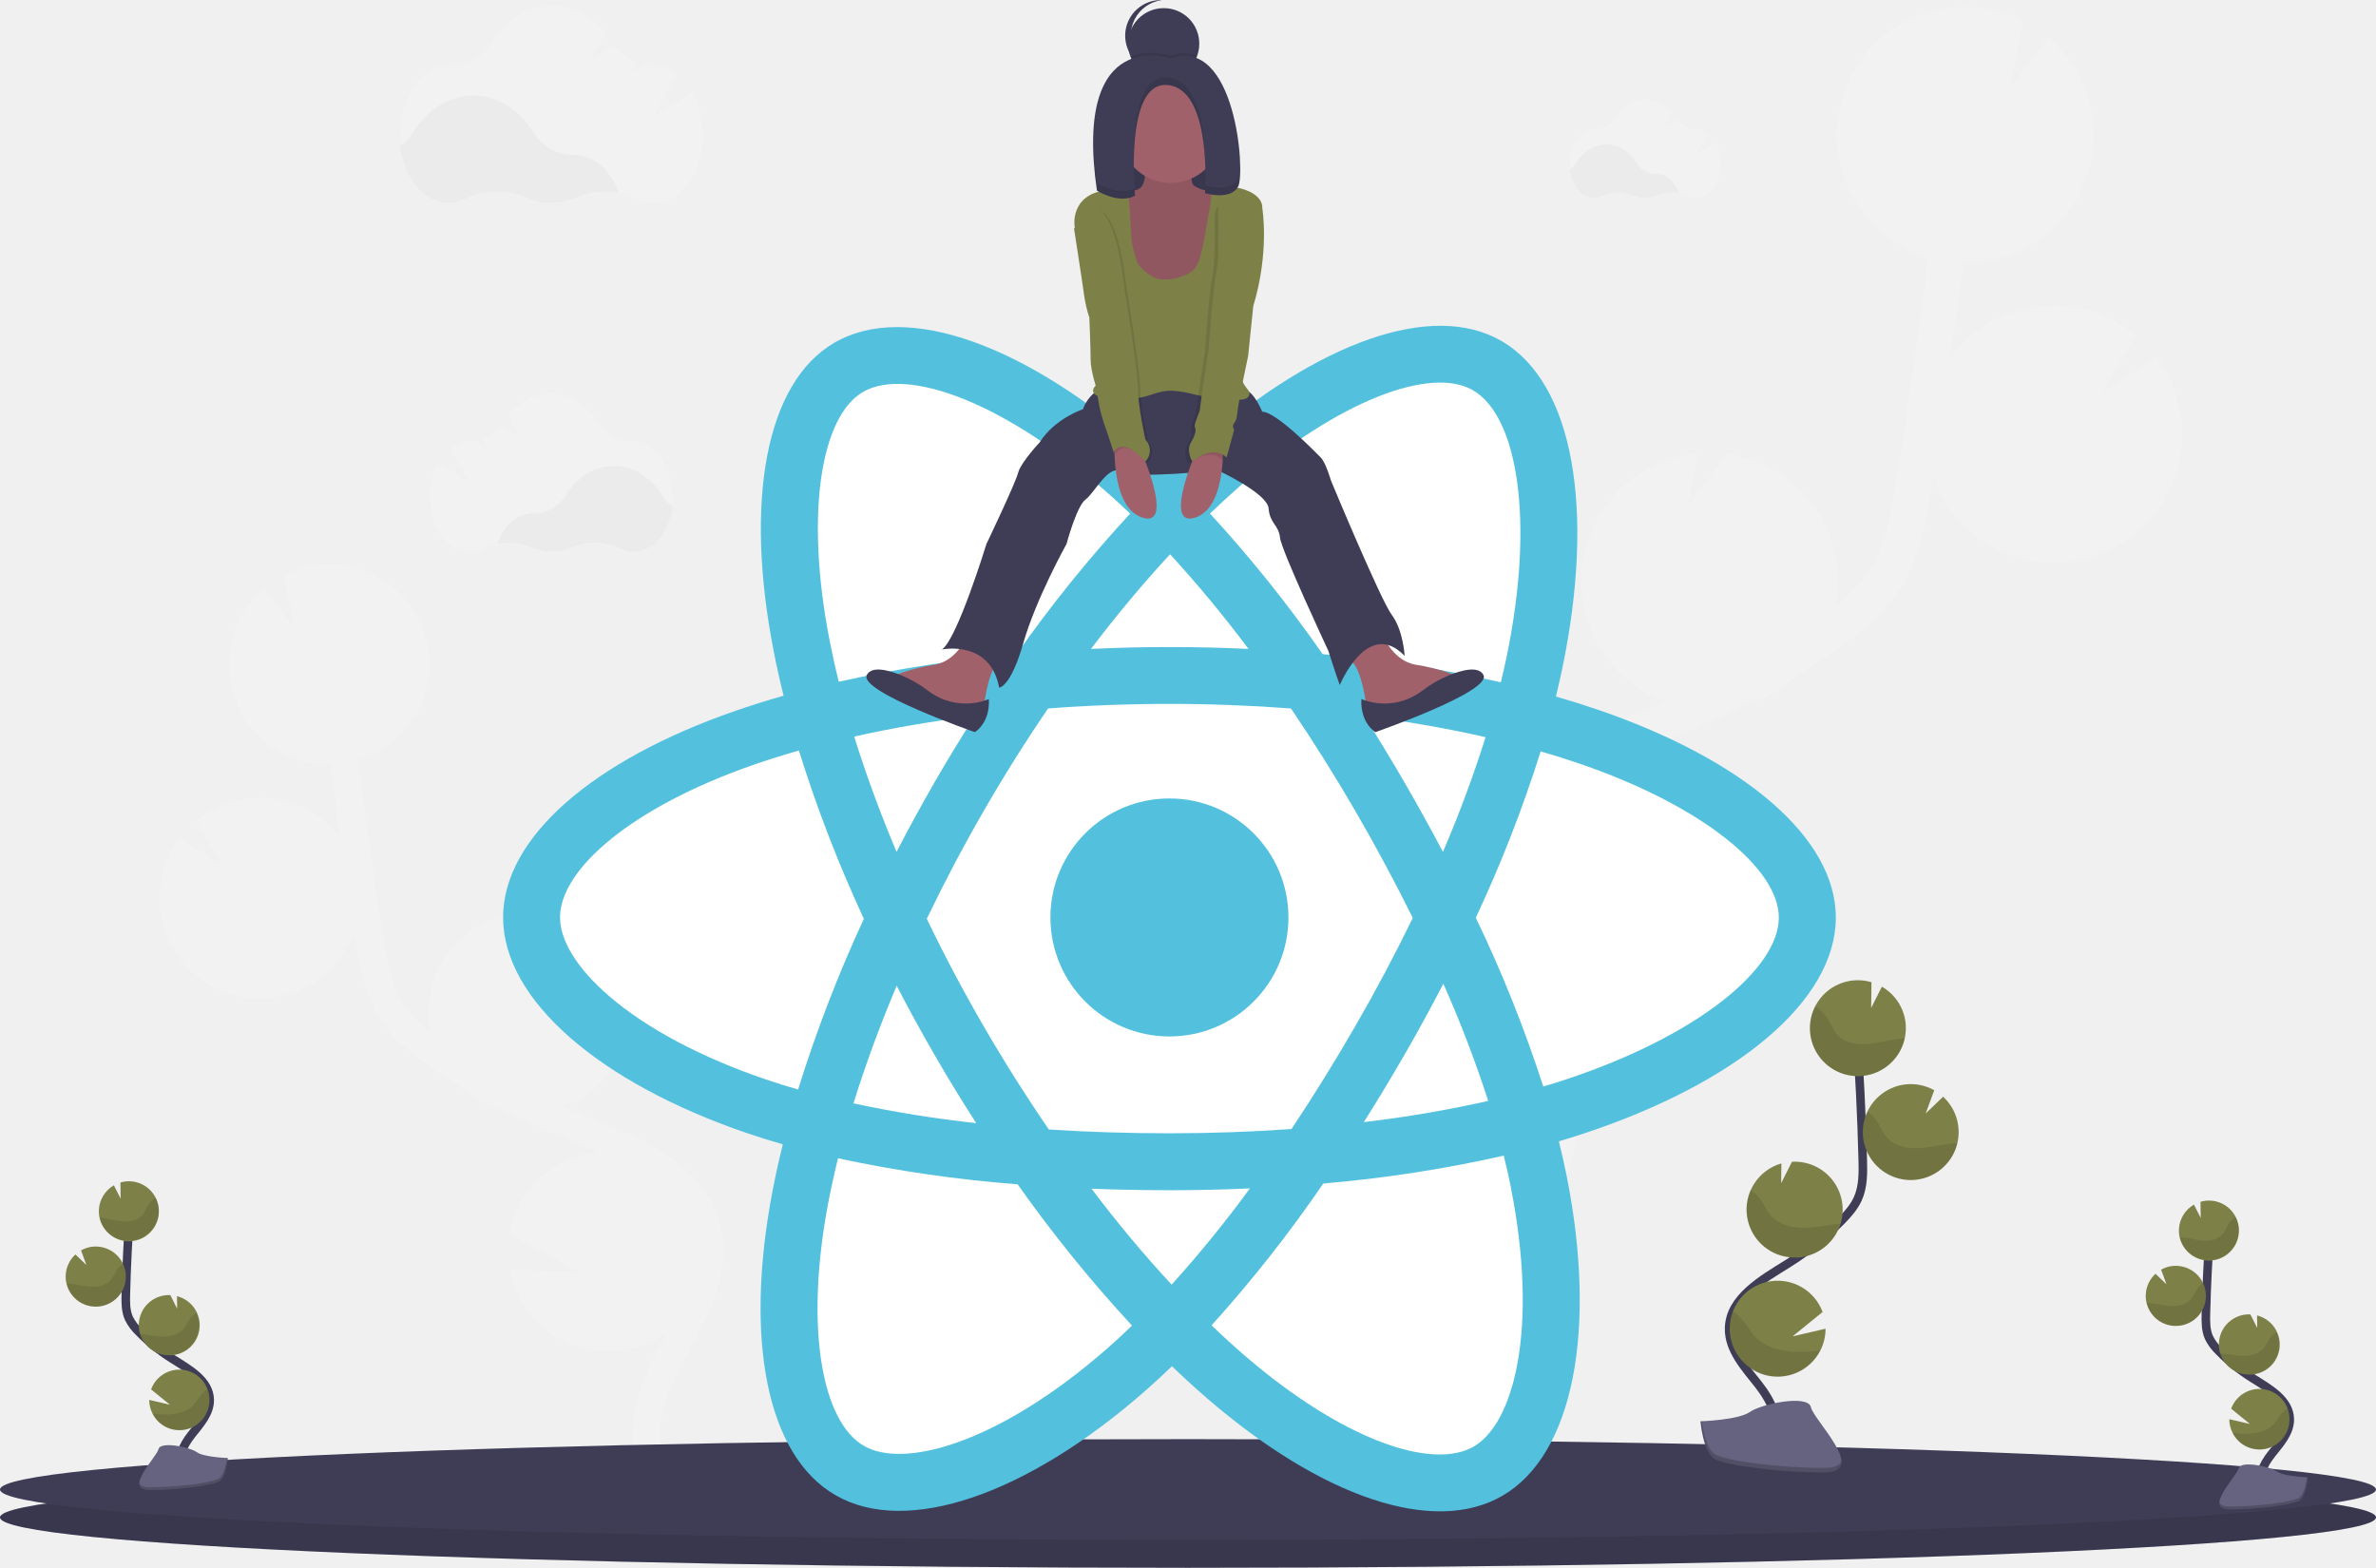
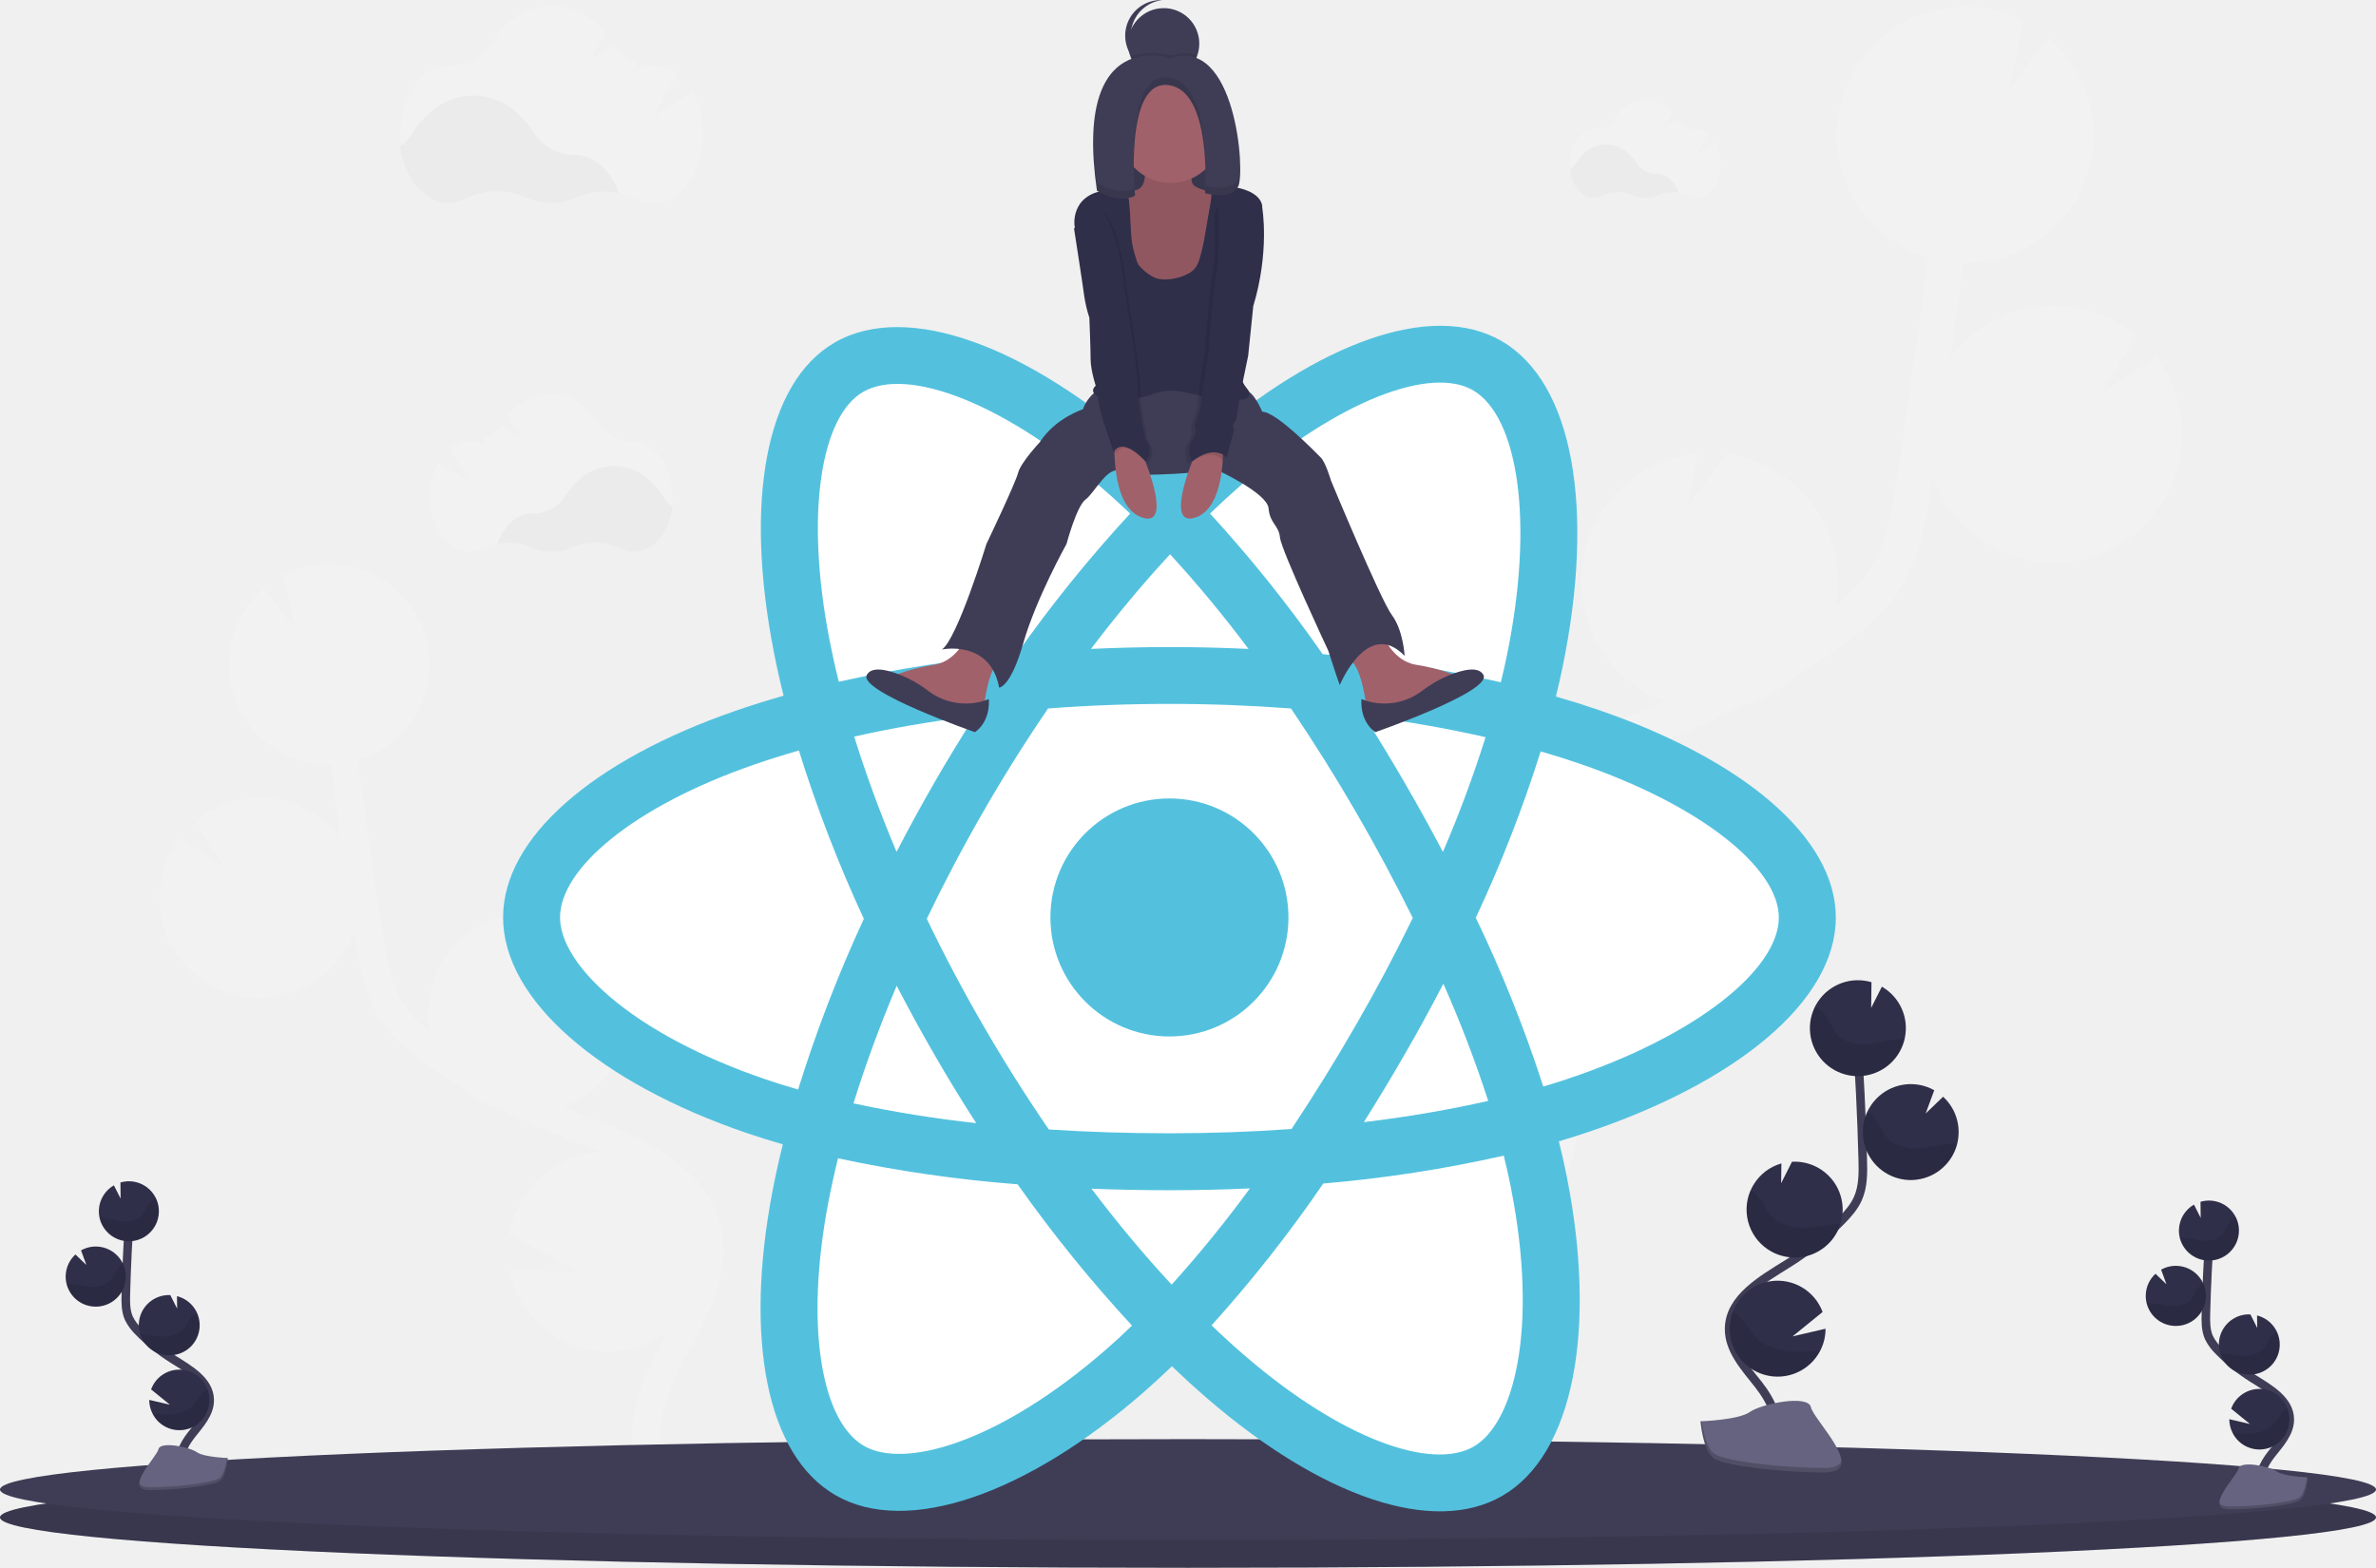
<svg xmlns="http://www.w3.org/2000/svg" id="a75d69e6-d07c-4db3-9c83-72b2470e5561" data-name="Layer 1" width="1108" height="731.18" viewBox="0 0 1108 731.18">
  <path d="M813.68,415.2l6.89-2.7c.66-.26,1.31-.54,2-.81a59.85,59.85,0,0,1,15.28-115.77l-4.8,24.2,18.22-23.92.16,0a59.87,59.87,0,0,1,51.16,67.45c-.15,1.13-.39,2.23-.6,3.34,5.61-4.43,10.87-9.32,14.81-15,8-11.54,10.71-25.76,13.47-43.17,5.47-34.48,10.4-69.34,14.84-104.18a59.83,59.83,0,0,1-42-65.36c.25-1.82.6-3.59,1-5.34.1-.44.2-.88.31-1.31.43-1.69.91-3.35,1.47-5,.09-.27.21-.52.3-.78.5-1.37,1-2.72,1.65-4,.22-.5.44-1,.67-1.47.69-1.43,1.42-2.83,2.22-4.19.27-.45.56-.88.83-1.33.62-1,1.27-2,1.94-2.93.36-.5.71-1,1.08-1.49l.27-.39,0,0a59.81,59.81,0,0,1,74.64-17l-6.24,31.49,18-23.64a59.5,59.5,0,0,1,16.32,68.62h.07c-.17.4-.38.78-.55,1.18-.33.74-.67,1.47-1,2.2-.46.93-1,1.84-1.45,2.74-.38.68-.75,1.36-1.16,2-.59,1-1.23,1.9-1.87,2.83-.38.54-.73,1.1-1.12,1.63-1,1.39-2.12,2.72-3.26,4-.4.45-.83.86-1.25,1.3-.81.86-1.62,1.71-2.48,2.52-.53.5-1.09,1-1.64,1.46-.79.7-1.6,1.38-2.43,2-.59.47-1.19.92-1.79,1.36-.87.63-1.75,1.22-2.64,1.81-.6.39-1.2.78-1.81,1.15-1,.61-2.05,1.17-3.1,1.72-.53.27-1,.57-1.59.83-1.58.77-3.2,1.48-4.85,2.11-.31.12-.64.21-.95.32-1.38.5-2.77,1-4.18,1.35-.61.17-1.23.31-1.85.46-1.15.28-2.31.54-3.48.76q-1,.18-2.07.33c-1.15.17-2.31.3-3.48.4-.69.06-1.37.12-2.07.16-1.26.06-2.53.07-3.8.06a2.08,2.08,0,0,0-.25,0q-2.82,22-5.92,44A59.82,59.82,0,0,1,1042,240.88l-15.68,26.58,25.21-16.59a59.68,59.68,0,0,1,11.5,44.16,58.76,58.76,0,0,1-4.5,15.94,59.83,59.83,0,0,1-111.19-4c-.23,1.48-.45,3-.68,4.46-2.44,15.35-5.47,34.46-16.23,50-7.29,10.56-17.33,18.36-27.09,25.22q-9.52,6.7-19.48,12.77a59.85,59.85,0,0,1-24.53,13.74q-16,8.19-32.69,14.81l-6.95,2.72c-6.25,2.44-12.65,4.94-19,7.6,1,.09,2,.17,3,.3a59.9,59.9,0,0,1,50.86,49.05l-42.31,23.11,42.18-1.89A59.16,59.16,0,0,1,843,534.54a59.87,59.87,0,0,1-82.7,11.74l2.1,3.91c1.4,2.58,2.78,5.15,4.12,7.7,18.33,34.74,19.66,64.74,3.75,84.49l-13-10.45c15.49-19.22,3.2-49.77-5.5-66.27-1.32-2.5-2.68-5-4-7.56C736,536.27,722.65,511.53,728,485.2,736,445.5,779.05,428.7,813.68,415.2Z" transform="translate(-46 -84.41)" fill="#f2f2f2" />
  <path d="M315.6,603.42l-5.38-2.11c-.52-.2-1-.43-1.54-.63a46.75,46.75,0,0,0-11.94-90.42l3.75,18.9-14.22-18.68h-.13a46.76,46.76,0,0,0-40,52.68c.12.89.31,1.74.47,2.61a55.84,55.84,0,0,1-11.56-11.73c-6.23-9-8.37-20.12-10.53-33.71C220.29,493.4,216.45,466.18,213,439a46.72,46.72,0,0,0,32.77-51.05c-.2-1.42-.47-2.8-.79-4.17l-.24-1c-.34-1.32-.71-2.62-1.15-3.88-.07-.21-.16-.41-.24-.61-.39-1.07-.82-2.12-1.28-3.15-.18-.38-.35-.77-.53-1.15-.54-1.11-1.11-2.2-1.73-3.26-.21-.36-.44-.7-.65-1-.49-.78-1-1.55-1.52-2.29-.28-.39-.55-.79-.84-1.17l-.21-.3h0a46.76,46.76,0,0,0-58.29-13.32l4.88,24.6-14.07-18.46a46.48,46.48,0,0,0-12.75,53.59h-.05c.13.31.29.61.43.92.26.58.52,1.15.8,1.72q.54,1.08,1.14,2.13c.29.54.58,1.07.9,1.59.46.75,1,1.48,1.46,2.21.3.42.57.86.88,1.27.8,1.08,1.65,2.12,2.54,3.13.31.35.65.67,1,1,.63.67,1.27,1.33,1.94,2,.41.4.85.77,1.28,1.14q.93.83,1.89,1.59c.46.36.93.71,1.4,1.06.68.49,1.37,1,2.06,1.41.47.31.94.61,1.42.9.79.48,1.6.91,2.42,1.34.42.22.82.45,1.24.66,1.24.6,2.5,1.15,3.79,1.64.24.1.5.16.74.25,1.07.39,2.16.75,3.27,1.06.47.13,1,.24,1.44.35.9.22,1.8.43,2.72.6l1.61.26c.9.13,1.81.23,2.72.31.54.05,1.07.09,1.62.12,1,.05,2,.06,3,.05h.19q2.2,17.22,4.62,34.41a46.71,46.71,0,0,0-67.48-8.14L149.49,488l-19.68-12.95a46.57,46.57,0,0,0-9,34.49A45.8,45.8,0,0,0,124.34,522a46.73,46.73,0,0,0,86.84-3.12c.18,1.15.35,2.32.53,3.48,1.9,12,4.27,26.92,12.67,39.08,5.7,8.24,13.54,14.33,21.16,19.69q7.44,5.24,15.21,10a46.88,46.88,0,0,0,19.16,10.74c8.32,4.26,16.84,8.14,25.54,11.56l5.42,2.13c4.88,1.9,9.88,3.85,14.81,5.93-.78.07-1.57.13-2.36.24A46.77,46.77,0,0,0,283.6,660l33,18-32.94-1.47a46.78,46.78,0,0,0,73.57,29.2c-.55,1-1.09,2-1.64,3.05-1.09,2-2.17,4-3.22,6-14.31,27.13-15.35,50.57-2.92,66l10.13-8.16c-12.1-15-2.5-38.87,4.3-51.76,1-1.95,2.09-3.92,3.16-5.9,9.19-17,19.61-36.37,15.46-56.94C376.29,627.08,342.64,614,315.6,603.42Z" transform="translate(-46 -84.41)" fill="#f2f2f2" />
  <ellipse cx="554" cy="707.68" rx="554" ry="23.5" fill="#3f3d56" />
  <ellipse cx="554" cy="707.68" rx="554" ry="23.5" opacity="0.1" />
  <ellipse cx="554" cy="694.68" rx="554" ry="23.5" fill="#3f3d56" />
  <path d="M131,770.73c-3-5.51.4-12.26,4.28-17.18s8.61-10,8.51-16.29c-.14-9-9.7-14.31-17.33-19.08a84.78,84.78,0,0,1-15.56-12.51,23,23,0,0,1-4.78-6.4c-1.58-3.52-1.53-7.52-1.43-11.38q.5-19.26,1.9-38.48" transform="translate(-46 -84.41)" fill="none" stroke="#3f3d56" stroke-miterlimit="10" stroke-width="4" />
-   <path d="M92.11,648.7a14,14,0,0,1,7-11.49l3.14,6.21-.09-7.52a13.86,13.86,0,0,1,4.62-.56A14,14,0,1,1,92.11,648.7Z" transform="translate(-46 -84.41)" fill="#7d8148" />
-   <path d="M117.14,743.7a14,14,0,0,0,26.5-5.76,13.82,13.82,0,0,0-.91-5.69,14,14,0,0,0-26.27.15l8.77,7.13-9.64-2.24A13.89,13.89,0,0,0,117.14,743.7Z" transform="translate(-46 -84.41)" fill="#7d8148" />
-   <path d="M124.07,716.45a14,14,0,0,0,4.46-27.54l.07,5.79-3.18-6.29h0a14,14,0,0,0-1.31,28.05Z" transform="translate(-46 -84.41)" fill="#7d8148" />
-   <path d="M90,693.78a14,14,0,0,0,1.32-28,13.88,13.88,0,0,0-7.52,1.78l2.48,6.8-5.11-4.9a14,14,0,0,0-4.53,9.69A13.33,13.33,0,0,0,77,683,14,14,0,0,0,90,693.78Z" transform="translate(-46 -84.41)" fill="#7d8148" />
+   <path d="M92.11,648.7a14,14,0,0,1,7-11.49l3.14,6.21-.09-7.52a13.86,13.86,0,0,1,4.62-.56A14,14,0,1,1,92.11,648.7Z" transform="translate(-46 -84.41)" fill="#2f2f4a" />
+   <path d="M117.14,743.7a14,14,0,0,0,26.5-5.76,13.82,13.82,0,0,0-.91-5.69,14,14,0,0,0-26.27.15l8.77,7.13-9.64-2.24A13.89,13.89,0,0,0,117.14,743.7Z" transform="translate(-46 -84.41)" fill="#2f2f4a" />
+   <path d="M124.07,716.45a14,14,0,0,0,4.46-27.54l.07,5.79-3.18-6.29h0a14,14,0,0,0-1.31,28.05Z" transform="translate(-46 -84.41)" fill="#2f2f4a" />
+   <path d="M90,693.78a14,14,0,0,0,1.32-28,13.88,13.88,0,0,0-7.52,1.78l2.48,6.8-5.11-4.9a14,14,0,0,0-4.53,9.69A13.33,13.33,0,0,0,77,683,14,14,0,0,0,90,693.78Z" transform="translate(-46 -84.41)" fill="#2f2f4a" />
  <path d="M94,652.44c3.24.36,6.39,1.37,9.64,1.57s6.82-.58,8.88-3.1c1.11-1.37,1.66-3.09,2.59-4.57a10.08,10.08,0,0,1,3.54-3.33,14,14,0,1,1-26.24,9.32C92.94,652.35,93.47,652.39,94,652.44Z" transform="translate(-46 -84.41)" opacity="0.1" />
  <path d="M90,693.78a14,14,0,0,0,13.35-20,10.4,10.4,0,0,0-2.82,2.83c-1,1.51-1.61,3.25-2.78,4.64-2.19,2.57-5.92,3.41-9.31,3.25s-6.66-1.11-10-1.42c-.47,0-.94-.08-1.41-.09A14,14,0,0,0,90,693.78Z" transform="translate(-46 -84.41)" opacity="0.1" />
  <path d="M124.07,716.45a14,14,0,0,0,13.47-19.76,11.36,11.36,0,0,0-3,2.85c-1.09,1.54-1.77,3.31-3,4.73-2.36,2.64-6.34,3.57-9.93,3.48s-6.82-.93-10.28-1.19A14,14,0,0,0,124.07,716.45Z" transform="translate(-46 -84.41)" opacity="0.1" />
  <path d="M117.14,743.7a14,14,0,0,0,26.5-5.76,13.82,13.82,0,0,0-.91-5.69,14,14,0,0,0-3.08,2.74c-1.34,1.63-2.21,3.47-3.76,5-2.87,2.82-7.5,4-11.62,4.09A62.35,62.35,0,0,1,117.14,743.7Z" transform="translate(-46 -84.41)" opacity="0.1" />
  <path d="M152.19,764.39s-11.08-.34-14.41-2.72-17-5.22-17.87-1.4-16.65,19-4.14,19.06,29.06-2,32.39-4S152.19,764.39,152.19,764.39Z" transform="translate(-46 -84.41)" fill="#656380" />
  <path d="M115.54,778c12.51.1,29.06-2,32.4-4,2.53-1.54,3.54-7.09,3.88-9.65l.37,0s-.7,8.93-4,11-19.89,4.08-32.39,4c-3.61,0-4.86-1.31-4.79-3.22C111.48,777.26,112.86,778,115.54,778Z" transform="translate(-46 -84.41)" opacity="0.2" />
  <path d="M1101,779.73c-3-5.51.4-12.26,4.28-17.18s8.61-10,8.51-16.29c-.14-9-9.7-14.31-17.33-19.08a84.78,84.78,0,0,1-15.56-12.51,23,23,0,0,1-4.78-6.4c-1.58-3.52-1.53-7.52-1.43-11.38q.49-19.26,1.9-38.48" transform="translate(-46 -84.41)" fill="none" stroke="#3f3d56" stroke-miterlimit="10" stroke-width="4" />
-   <path d="M1062.11,657.7a14,14,0,0,1,7-11.49l3.14,6.21-.09-7.52a13.86,13.86,0,0,1,4.62-.56,14,14,0,1,1-14.68,13.36Z" transform="translate(-46 -84.41)" fill="#7d8148" />
-   <path d="M1087.14,752.7a14,14,0,0,0,26.5-5.76,13.82,13.82,0,0,0-.91-5.69,14,14,0,0,0-26.27.15l8.77,7.13-9.64-2.24A13.89,13.89,0,0,0,1087.14,752.7Z" transform="translate(-46 -84.41)" fill="#7d8148" />
-   <path d="M1094.07,725.45a14,14,0,0,0,4.46-27.54l.07,5.79-3.18-6.29h0a14,14,0,0,0-1.31,28.05Z" transform="translate(-46 -84.41)" fill="#7d8148" />
-   <path d="M1060,702.78a14,14,0,0,0,1.32-28,13.88,13.88,0,0,0-7.52,1.78l2.48,6.8-5.11-4.9a14,14,0,0,0-4.53,9.69A13.33,13.33,0,0,0,1047,692,14,14,0,0,0,1060,702.78Z" transform="translate(-46 -84.41)" fill="#7d8148" />
+   <path d="M1062.11,657.7a14,14,0,0,1,7-11.49l3.14,6.21-.09-7.52a13.86,13.86,0,0,1,4.62-.56,14,14,0,1,1-14.68,13.36Z" transform="translate(-46 -84.41)" fill="#2f2f4a" />
+   <path d="M1087.14,752.7a14,14,0,0,0,26.5-5.76,13.82,13.82,0,0,0-.91-5.69,14,14,0,0,0-26.27.15l8.77,7.13-9.64-2.24A13.89,13.89,0,0,0,1087.14,752.7Z" transform="translate(-46 -84.41)" fill="#2f2f4a" />
+   <path d="M1094.07,725.45a14,14,0,0,0,4.46-27.54l.07,5.79-3.18-6.29h0a14,14,0,0,0-1.31,28.05Z" transform="translate(-46 -84.41)" fill="#2f2f4a" />
+   <path d="M1060,702.78a14,14,0,0,0,1.32-28,13.88,13.88,0,0,0-7.52,1.78l2.48,6.8-5.11-4.9a14,14,0,0,0-4.53,9.69A13.33,13.33,0,0,0,1047,692,14,14,0,0,0,1060,702.78Z" transform="translate(-46 -84.41)" fill="#2f2f4a" />
  <path d="M1064,661.44c3.24.36,6.39,1.37,9.64,1.57s6.82-.58,8.88-3.1c1.11-1.37,1.66-3.09,2.59-4.57a10.08,10.08,0,0,1,3.54-3.33,14,14,0,1,1-26.24,9.32C1062.94,661.35,1063.47,661.39,1064,661.44Z" transform="translate(-46 -84.41)" opacity="0.1" />
  <path d="M1060,702.78a14,14,0,0,0,13.35-20,10.4,10.4,0,0,0-2.82,2.83c-1,1.51-1.61,3.25-2.78,4.64-2.19,2.57-5.92,3.41-9.31,3.25s-6.66-1.11-10-1.42c-.47,0-.94-.08-1.41-.09A14,14,0,0,0,1060,702.78Z" transform="translate(-46 -84.41)" opacity="0.1" />
  <path d="M1094.07,725.45a14,14,0,0,0,13.47-19.76,11.36,11.36,0,0,0-3,2.85c-1.09,1.54-1.77,3.31-3,4.73-2.36,2.64-6.34,3.57-9.93,3.48s-6.82-.93-10.28-1.19A14,14,0,0,0,1094.07,725.45Z" transform="translate(-46 -84.41)" opacity="0.1" />
  <path d="M1087.14,752.7a14,14,0,0,0,26.5-5.76,13.82,13.82,0,0,0-.91-5.69,14,14,0,0,0-3.08,2.74c-1.34,1.63-2.21,3.47-3.76,5-2.87,2.82-7.5,4-11.62,4.09A62.35,62.35,0,0,1,1087.14,752.7Z" transform="translate(-46 -84.41)" opacity="0.1" />
  <path d="M1122.19,773.39s-11.08-.34-14.41-2.72-17-5.22-17.87-1.4-16.65,19-4.14,19.06,29.06-2,32.39-4S1122.19,773.39,1122.19,773.39Z" transform="translate(-46 -84.41)" fill="#656380" />
  <path d="M1085.54,787c12.51.1,29.06-2,32.4-4,2.53-1.54,3.54-7.09,3.88-9.65l.37,0s-.7,8.93-4,11-19.89,4.08-32.39,4c-3.61,0-4.86-1.31-4.79-3.22C1081.48,786.26,1082.86,787,1085.54,787Z" transform="translate(-46 -84.41)" opacity="0.2" />
  <path d="M791.57,415.56q-9.92-3.4-20-6.3,1.66-6.79,3.09-13.65c15.14-73.51,5.24-132.73-28.57-152.22-32.42-18.7-85.44.8-139,47.39q-7.92,6.92-15.47,14.2-5.07-4.85-10.3-9.51C525.21,245.64,469,224.65,435.18,244.2c-32.39,18.75-42,74.42-28.35,144.09q2,10.35,4.59,20.58c-7.95,2.26-15.64,4.67-23,7.24C322.63,439,280.61,475,280.61,512.29c0,38.51,45.11,77.14,113.64,100.56q8.34,2.83,16.8,5.26-2.74,11-4.88,22.18c-13,68.46-2.84,122.82,29.46,141.45C469,801,525,781.2,579.52,733.54c4.31-3.77,8.63-7.77,13-11.95q8.18,7.89,16.79,15.32c52.82,45.45,105,63.81,137.26,45.12,33.33-19.29,44.16-77.69,30.1-148.73q-1.6-8.14-3.73-16.61,5.91-1.74,11.56-3.61c71.24-23.6,117.6-61.76,117.6-100.79,0-37.43-43.38-73.62-110.5-96.73Z" transform="translate(-46 -84.41)" fill="#53c1de" />
  <path d="M776.12,587.88c-3.4,1.13-6.88,2.21-10.44,3.27a621.6,621.6,0,0,0-31.47-78.73,623.06,623.06,0,0,0,30.25-77.58c6.35,1.84,12.53,3.78,18.47,5.83,57.51,19.79,92.59,49.06,92.59,71.62,0,24-37.89,55.21-99.4,75.59ZM750.6,638.46c6.22,31.41,7.1,59.81,3,82-3.7,19.95-11.14,33.25-20.34,38.58-19.59,11.33-61.47-3.4-106.64-42.27q-7.77-6.69-15.63-14.25a624.23,624.23,0,0,0,52.09-66.14,620.2,620.2,0,0,0,84.17-13q1.9,7.68,3.37,15ZM492.48,757.1c-19.14,6.76-34.38,6.95-43.59,1.64-19.6-11.31-27.75-55-16.63-113.5q2-10.37,4.53-20.63a625.79,625.79,0,0,0,83.75,12.13,645.09,645.09,0,0,0,53.35,65.9q-5.79,5.61-11.84,10.91c-24.11,21.08-48.28,36-69.57,43.55ZM402.84,587.73c-30.31-10.36-55.33-23.82-72.49-38.5-15.41-13.2-23.19-26.31-23.19-36.94,0-22.63,33.74-51.5,90-71.11q10.6-3.69,21.39-6.73a637.08,637.08,0,0,0,30.29,78.48,646.29,646.29,0,0,0-30.66,79.6Q410.44,590.32,402.84,587.73Zm30.05-204.54c-11.68-59.69-3.93-104.72,15.59-116,20.79-12,66.76,5.12,115.22,48.15,3.1,2.75,6.21,5.63,9.32,8.6a635.89,635.89,0,0,0-52.93,65.52,648.42,648.42,0,0,0-82.93,12.89q-2.39-9.52-4.27-19.15ZM701,449.38q-9.11-15.74-18.89-31.08c19.83,2.51,38.82,5.83,56.66,9.91a565.54,565.54,0,0,1-19.89,53.51q-8.61-16.35-17.88-32.34ZM591.64,342.91a569.3,569.3,0,0,1,36.57,44.14q-36.71-1.73-73.45,0c12.07-15.92,24.44-30.72,36.88-44.13Zm-110,106.65q-9.15,15.87-17.55,32.14c-7.73-18.33-14.34-36.36-19.74-53.77,17.73-4,36.64-7.21,56.34-9.68Q490.77,433.69,481.62,449.56Zm19.61,158.65A564.64,564.64,0,0,1,444,599c5.49-17.71,12.25-36.13,20.15-54.86q8.43,16.29,17.61,32.16Q491.1,592.49,501.23,608.21Zm91.14,75.33C579.79,670,567.24,655,555,638.79q17.85.71,36.36.71,19,0,37.51-.84A563.94,563.94,0,0,1,592.37,683.54ZM719.08,543.19A562.82,562.82,0,0,1,740,597.85a561.35,561.35,0,0,1-58,9.89q9.85-15.63,19.08-31.63,9.38-16.26,18-32.92Zm-41,19.66q-14.12,24.52-29.81,48.1c-18.44,1.32-37.49,2-56.91,2s-38.15-.6-56.27-1.78Q519,587.67,504.7,563t-26.51-50.08q12.27-25.53,26.43-50.1h0q14.14-24.56,30.13-48c18.49-1.4,37.43-2.13,56.59-2.13s38.22.74,56.69,2.14q15.81,23.37,30,47.81t26.79,49.87q-12.45,25.62-26.71,50.3Zm54.77-296.46c20.81,12,28.9,60.4,15.83,123.87q-1.29,6.19-2.8,12.35a635.74,635.74,0,0,0-83.09-13.13,625.16,625.16,0,0,0-52.53-65.56q7-6.74,14.29-13.11c45.88-39.93,88.76-55.69,108.3-44.42Z" transform="translate(-46 -84.41)" fill="#fff" />
  <path d="M591.34,456.79a55.5,55.5,0,1,1-55.5,55.5,55.49,55.49,0,0,1,55.5-55.5" transform="translate(-46 -84.41)" fill="#53c1de" />
  <path d="M605.26,104.81a16.6,16.6,0,1,1-16.6-16.6A16.52,16.52,0,0,1,605.26,104.81Z" transform="translate(-46 -84.41)" fill="#3f3d56" />
  <path d="M575.4,109a16.62,16.62,0,0,1,12.49-24.54,16.6,16.6,0,1,0,1.41,33.07A16.6,16.6,0,0,1,575.4,109Z" transform="translate(-46 -84.41)" fill="#3f3d56" />
  <rect x="521.91" y="43.52" width="44.47" height="69.37" fill="#3f3d56" />
  <rect x="521.91" y="43.52" width="44.47" height="69.37" opacity="0.1" />
  <path d="M497.66,379.61s-4.75,13.05-16,14.83-17.79,4.74-17.79,4.74l26.68,17.19,14.23-1.78s1.78-18.38,7.71-22.53S497.66,379.61,497.66,379.61Z" transform="translate(-46 -84.41)" fill="#a0616a" />
  <path d="M690.34,379.61s4.75,13.05,16,14.83,17.79,4.74,17.79,4.74l-26.68,17.19-14.23-1.78s-1.78-18.38-7.71-22.53S690.34,379.61,690.34,379.61Z" transform="translate(-46 -84.41)" fill="#a0616a" />
  <path d="M560.5,264.59s-7.11,3.56-9.48,10.68c0,0-13,4.15-20.16,15.41,0,0-8.9,9.49-10.08,14.23S506,338.11,506,338.11s-13.64,44.47-20.75,49.21c0,0,22.53-4.74,26.68,17.79,0,0,5.33,0,11.26-20.75s20.16-46.25,20.16-46.25,4.74-17.78,8.89-20.75,10.67-16.6,16.6-13,45.06-.6,45.06-.6S637,314.4,637.58,321.51s4.74,7.71,5.33,13.64,22.53,52.76,22.53,52.76,4.15,13,5.34,16c0,0,13-31.42,30.24-13.63,0,0-.6-11.86-5.93-19s-28.46-62.84-28.46-62.84-2.37-8.3-4.74-10.67-20.76-21.35-27.28-21.35c0,0-3.55-8.89-7.7-10.08Z" transform="translate(-46 -84.41)" fill="#3f3d56" />
  <path d="M507.14,410.44a28.89,28.89,0,0,1-28.22-3.79,56.37,56.37,0,0,0-12.59-7.3c-6.29-2.54-13.81-4.42-16.1-.17-4.15,7.71,50.39,26.68,50.39,26.68S507.74,421.71,507.14,410.44Z" transform="translate(-46 -84.41)" fill="#3f3d56" />
  <path d="M680.86,410.44a28.89,28.89,0,0,0,28.22-3.79,56.37,56.37,0,0,1,12.59-7.3c6.29-2.54,13.81-4.42,16.1-.17,4.15,7.71-50.39,26.68-50.39,26.68S680.26,421.71,680.86,410.44Z" transform="translate(-46 -84.41)" fill="#3f3d56" />
  <path d="M579.88,167.08c-.22,2.06-.9,4.29-2.66,5.38-1.44.9-3.26.83-4.92,1.17a11.46,11.46,0,0,0-7.82,6.77,17.51,17.51,0,0,0-.75,10.55,39.22,39.22,0,0,0,1.52,5.06c1.74,4.92,3.84,9.8,7.09,13.89a59,59,0,0,0,9.3,8.77c2.11,1.72,4.29,3.47,6.89,4.28a21.75,21.75,0,0,0,5.4.72c2.25.1,4.65.17,6.6-.95,3-1.73,3.89-5.55,5.52-8.62,1.38-2.6,3.44-4.81,4.73-7.46a29.49,29.49,0,0,0,2-6.52l2.77-12.3c1-4.47,1.92-9.51-.59-13.34a2.28,2.28,0,0,0-.74-.77,2.79,2.79,0,0,0-1.52-.15,16.44,16.44,0,0,1-9.15-2.09,3.93,3.93,0,0,1-1.15-.9,4.72,4.72,0,0,1-.7-2.12,22.2,22.2,0,0,0-1.28-4.45,3,3,0,0,0-.87-1.34,3.15,3.15,0,0,0-1.41-.47,114.47,114.47,0,0,0-12.93-1.35c-1.42-.07-3.56-.64-4.54.62S580,165.58,579.88,167.08Z" transform="translate(-46 -84.41)" fill="#a0616a" />
  <path d="M579.88,167.08c-.22,2.06-.9,4.29-2.66,5.38-1.44.9-3.26.83-4.92,1.17a11.46,11.46,0,0,0-7.82,6.77,17.51,17.51,0,0,0-.75,10.55,39.22,39.22,0,0,0,1.52,5.06c1.74,4.92,3.84,9.8,7.09,13.89a59,59,0,0,0,9.3,8.77c2.11,1.72,4.29,3.47,6.89,4.28a21.75,21.75,0,0,0,5.4.72c2.25.1,4.65.17,6.6-.95,3-1.73,3.89-5.55,5.52-8.62,1.38-2.6,3.44-4.81,4.73-7.46a29.49,29.49,0,0,0,2-6.52l2.77-12.3c1-4.47,1.92-9.51-.59-13.34a2.28,2.28,0,0,0-.74-.77,2.79,2.79,0,0,0-1.52-.15,16.44,16.44,0,0,1-9.15-2.09,3.93,3.93,0,0,1-1.15-.9,4.72,4.72,0,0,1-.7-2.12,22.2,22.2,0,0,0-1.28-4.45,3,3,0,0,0-.87-1.34,3.15,3.15,0,0,0-1.41-.47,114.47,114.47,0,0,0-12.93-1.35c-1.42-.07-3.56-.64-4.54.62S580,165.58,579.88,167.08Z" transform="translate(-46 -84.41)" opacity="0.1" />
-   <path d="M571.85,174.15a26.93,26.93,0,0,0-7.13-1.12c-5.72-.14-11.84,1.83-15.14,6.5A15.34,15.34,0,0,0,547.29,191a23.57,23.57,0,0,0,5.2,10.66,32,32,0,0,1,4,5.24c1.58,3,1.63,6.59,2.06,10,1,8.12,4.46,15.75,5.83,23.82s.19,17.42-6.18,22.55c-1.07.86-2.37,1.77-2.46,3.14-.14,2.19,2.71,3.12,4.9,3.33,6.55.62,13.27,1.23,19.63-.46,2.63-.7,5.17-1.79,7.85-2.29,6.8-1.27,13.64,1.34,20.45,2.59a90.61,90.61,0,0,0,14.91,1.21,7.94,7.94,0,0,0,3.43-.45,2.75,2.75,0,0,0,1.74-2.74,4.76,4.76,0,0,0-1.18-2c-3.44-4.25-4.49-9.9-5.43-15.29l-3.15-18.11c-1.69-9.68-3.26-20.2,1.32-28.89,3.29-6.25,9.36-10.65,12.83-16.8a9.84,9.84,0,0,0,1.55-6.28c-.52-3.09-3.31-5.3-6.17-6.59A23.21,23.21,0,0,0,611,173c.1,4.33-1,8.71-1.71,13l-1.21,7a88.83,88.83,0,0,1-2.71,12.2,12.85,12.85,0,0,1-2.17,4.42,11.43,11.43,0,0,1-3.83,2.79,22.83,22.83,0,0,1-10.14,2.32,13.54,13.54,0,0,1-4.48-.69,19,19,0,0,1-6.17-4.34,10.11,10.11,0,0,1-1.63-1.77,9.93,9.93,0,0,1-1.11-2.67,55.42,55.42,0,0,1-1.91-7.48c-.3-1.94-.4-3.91-.54-5.87C573,186.12,573,179.72,571.85,174.15Z" transform="translate(-46 -84.41)" fill="#7d8148" />
+   <path d="M571.85,174.15a26.93,26.93,0,0,0-7.13-1.12c-5.72-.14-11.84,1.83-15.14,6.5A15.34,15.34,0,0,0,547.29,191a23.57,23.57,0,0,0,5.2,10.66,32,32,0,0,1,4,5.24c1.58,3,1.63,6.59,2.06,10,1,8.12,4.46,15.75,5.83,23.82s.19,17.42-6.18,22.55c-1.07.86-2.37,1.77-2.46,3.14-.14,2.19,2.71,3.12,4.9,3.33,6.55.62,13.27,1.23,19.63-.46,2.63-.7,5.17-1.79,7.85-2.29,6.8-1.27,13.64,1.34,20.45,2.59a90.61,90.61,0,0,0,14.91,1.21,7.94,7.94,0,0,0,3.43-.45,2.75,2.75,0,0,0,1.74-2.74,4.76,4.76,0,0,0-1.18-2c-3.44-4.25-4.49-9.9-5.43-15.29l-3.15-18.11c-1.69-9.68-3.26-20.2,1.32-28.89,3.29-6.25,9.36-10.65,12.83-16.8a9.84,9.84,0,0,0,1.55-6.28c-.52-3.09-3.31-5.3-6.17-6.59A23.21,23.21,0,0,0,611,173c.1,4.33-1,8.71-1.71,13l-1.21,7a88.83,88.83,0,0,1-2.71,12.2,12.85,12.85,0,0,1-2.17,4.42,11.43,11.43,0,0,1-3.83,2.79,22.83,22.83,0,0,1-10.14,2.32,13.54,13.54,0,0,1-4.48-.69,19,19,0,0,1-6.17-4.34,10.11,10.11,0,0,1-1.63-1.77,9.93,9.93,0,0,1-1.11-2.67,55.42,55.42,0,0,1-1.91-7.48c-.3-1.94-.4-3.91-.54-5.87C573,186.12,573,179.72,571.85,174.15Z" transform="translate(-46 -84.41)" fill="#2f2f4a" />
  <path d="M565.84,288.9s-2.37,31.43,12.45,36.76,1.78-26.09,1.78-26.09l-4.75-9.48Z" transform="translate(-46 -84.41)" fill="#a0616a" />
  <path d="M616.23,288.9s2.37,31.43-12.45,36.76S602,299.57,602,299.57l4.75-9.48Z" transform="translate(-46 -84.41)" fill="#a0616a" />
  <path d="M552.79,184l-4.74,7.71s4.15,26.68,4.74,31.42a62.2,62.2,0,0,0,2.38,10.08s.59,14.23.59,19.57,3,14.23,3,14.23a64.82,64.82,0,0,0,3,14.82c2.37,6.52,4.74,14.23,4.74,14.23s3-8.3,14.82,4.15a7.18,7.18,0,0,0,0-10.08s-3.55-16-3.55-24.31-6.53-48-6.53-48S567,172.7,552.79,184Z" transform="translate(-46 -84.41)" opacity="0.1" />
-   <path d="M551.61,183.37l-4.74,7.71s4.15,26.68,4.74,31.42A61.84,61.84,0,0,0,554,232.58s.59,14.23.59,19.56,3,14.23,3,14.23a64.53,64.53,0,0,0,3,14.82c2.37,6.53,4.75,14.23,4.75,14.23s3-8.3,14.82,4.15a7.18,7.18,0,0,0,0-10.07s-3.56-16-3.56-24.31-6.52-48-6.52-48S565.84,172.1,551.61,183.37Z" transform="translate(-46 -84.41)" fill="#7d8148" />
+   <path d="M551.61,183.37l-4.74,7.71s4.15,26.68,4.74,31.42A61.84,61.84,0,0,0,554,232.58s.59,14.23.59,19.56,3,14.23,3,14.23a64.53,64.53,0,0,0,3,14.82c2.37,6.53,4.75,14.23,4.75,14.23s3-8.3,14.82,4.15a7.18,7.18,0,0,0,0-10.07s-3.56-16-3.56-24.31-6.52-48-6.52-48S565.84,172.1,551.61,183.37Z" transform="translate(-46 -84.41)" fill="#2f2f4a" />
  <path d="M629.87,179.22l3,3.53s3.49,20.18-4.22,45.68l-2.37,23.12s-4.15,19.57-4.74,24.31-.59,5.33-1.78,7.11a2.29,2.29,0,0,0,0,3l-3.56,13s-5.33-6.52-16,1.78c0,0-3-4.74-.6-8.89s2.37-5.93,1.78-7.12,2.37-7.11,2.37-8.3S607.93,248,607.93,248s1.78-26.68,3.56-35.57c1.09-5.47,1.07-17.66.88-26.24-.19-8.94,10.63-13.78,17-7.5C629.52,178.85,629.7,179,629.87,179.22Z" transform="translate(-46 -84.41)" opacity="0.1" />
-   <path d="M631.65,178l3,3.53s3.49,20.19-4.22,45.68l-2.37,23.12s-4.15,19.57-4.74,24.31-.6,5.34-1.78,7.12a2.28,2.28,0,0,0,0,3L618,297.8s-5.33-6.53-16,1.77c0,0-3-4.74-.59-8.89s2.37-5.93,1.78-7.11,2.37-7.12,2.37-8.3,4.15-28.46,4.15-28.46,1.78-26.68,3.56-35.58.59-35.57.59-35.57S623.35,169.14,631.65,178Z" transform="translate(-46 -84.41)" fill="#7d8148" />
+   <path d="M631.65,178l3,3.53s3.49,20.19-4.22,45.68l-2.37,23.12s-4.15,19.57-4.74,24.31-.6,5.34-1.78,7.12a2.28,2.28,0,0,0,0,3L618,297.8s-5.33-6.53-16,1.77c0,0-3-4.74-.59-8.89s2.37-5.93,1.78-7.11,2.37-7.12,2.37-8.3,4.15-28.46,4.15-28.46,1.78-26.68,3.56-35.58.59-35.57.59-35.57S623.35,169.14,631.65,178Z" transform="translate(-46 -84.41)" fill="#2f2f4a" />
  <circle cx="545.92" cy="61.61" r="23.72" fill="#a0616a" />
  <path d="M604.29,110.41a16.6,16.6,0,0,1-31.09.44c9.26-3.73,18.72-.41,18.72-.41C596.65,108.78,600.75,108.93,604.29,110.41Z" transform="translate(-46 -84.41)" opacity="0.1" />
  <path d="M591.92,111.63s-45.65-16-34.38,61.66c0,0,10.08,6.52,17.78,2.37,0,0-5.33-53.95,15.42-51.58s17.19,50.4,17.19,50.4,11.86,3.55,15.42-3S622.16,101,591.92,111.63Z" transform="translate(-46 -84.41)" fill="#3f3d56" />
  <path d="M590.74,120.52c-14.24-1.62-16.2,23.27-16,39.05.17-15.69,2.81-37,16-35.49,14.81,1.69,17.24,26.66,17.41,40.8C608.32,151.9,606.9,122.37,590.74,120.52Z" transform="translate(-46 -84.41)" opacity="0.1" />
  <path d="M557.54,169.73a159.38,159.38,0,0,1-1.77-20.53,152.12,152.12,0,0,0,1.77,24.09s10.08,6.52,17.78,2.37c0,0-.12-1.28-.26-3.43C567.39,176.1,557.54,169.73,557.54,169.73Z" transform="translate(-46 -84.41)" opacity="0.1" />
  <path d="M623.35,168c-3.32,6.08-13.83,3.41-15.25,3-.07,2.2-.17,3.52-.17,3.52s11.86,3.55,15.42-3c.73-1.34,1.11-5.13,1-10.2C624.25,164.57,623.9,167,623.35,168Z" transform="translate(-46 -84.41)" opacity="0.1" />
  <path d="M872.73,757.37c4.74-8.78-.64-19.54-6.82-27.37s-13.73-16-13.57-26c.23-14.35,15.45-22.81,27.62-30.42a134.77,134.77,0,0,0,24.79-19.93c3-3.05,5.87-6.31,7.62-10.21,2.52-5.6,2.45-12,2.29-18.12q-.79-30.71-3-61.34" transform="translate(-46 -84.41)" fill="none" stroke="#3f3d56" stroke-miterlimit="10" stroke-width="4" />
-   <path d="M934.74,562.9a22.31,22.31,0,0,0-11.16-18.32l-5,9.9.15-12a22.37,22.37,0,1,0,16,20.41Z" transform="translate(-46 -84.41)" fill="#7d8148" />
-   <path d="M894.86,714.29a22.36,22.36,0,1,1,1.08-18l-14,11.37,15.37-3.57A22.25,22.25,0,0,1,894.86,714.29Z" transform="translate(-46 -84.41)" fill="#7d8148" />
-   <path d="M883.81,670.86A22.37,22.37,0,0,1,876.72,627l-.12,9.22,5.06-10h.06a22.37,22.37,0,1,1,2.09,44.69Z" transform="translate(-46 -84.41)" fill="#7d8148" />
-   <path d="M938.11,634.73A22.37,22.37,0,1,1,948,592.87l-4,10.83,8.13-7.8a22.37,22.37,0,0,1-14.07,38.83Z" transform="translate(-46 -84.41)" fill="#7d8148" />
+   <path d="M934.74,562.9a22.31,22.31,0,0,0-11.16-18.32l-5,9.9.15-12a22.37,22.37,0,1,0,16,20.41Z" transform="translate(-46 -84.41)" fill="#2f2f4a" />
+   <path d="M894.86,714.29a22.36,22.36,0,1,1,1.08-18l-14,11.37,15.37-3.57A22.25,22.25,0,0,1,894.86,714.29Z" transform="translate(-46 -84.41)" fill="#2f2f4a" />
+   <path d="M883.81,670.86A22.37,22.37,0,0,1,876.72,627l-.12,9.22,5.06-10h.06a22.37,22.37,0,1,1,2.09,44.69Z" transform="translate(-46 -84.41)" fill="#2f2f4a" />
+   <path d="M938.11,634.73A22.37,22.37,0,1,1,948,592.87l-4,10.83,8.13-7.8a22.37,22.37,0,0,1-14.07,38.83Z" transform="translate(-46 -84.41)" fill="#2f2f4a" />
  <path d="M931.74,568.86c-5.17.57-10.19,2.18-15.37,2.5s-10.87-.92-14.14-5c-1.77-2.17-2.65-4.91-4.14-7.28a16,16,0,0,0-5.63-5.3,22.37,22.37,0,1,0,41.81,14.84C933.42,568.71,932.58,568.77,931.74,568.86Z" transform="translate(-46 -84.41)" opacity="0.1" />
  <path d="M938.11,634.73a22.39,22.39,0,0,1-21.28-31.91,16.37,16.37,0,0,1,4.5,4.51c1.59,2.4,2.56,5.18,4.43,7.39,3.48,4.09,9.44,5.43,14.84,5.19s10.6-1.78,16-2.28c.75-.06,1.5-.11,2.26-.13A22.37,22.37,0,0,1,938.11,634.73Z" transform="translate(-46 -84.41)" opacity="0.1" />
  <path d="M883.81,670.86a22.37,22.37,0,0,1-21.46-31.49,17.83,17.83,0,0,1,4.73,4.55c1.74,2.45,2.82,5.27,4.86,7.54,3.77,4.2,10.11,5.68,15.83,5.54,5.54-.12,10.87-1.48,16.38-1.9A22.36,22.36,0,0,1,883.81,670.86Z" transform="translate(-46 -84.41)" opacity="0.1" />
  <path d="M894.86,714.29A22.37,22.37,0,0,1,854.08,696a22.27,22.27,0,0,1,4.91,4.38c2.13,2.59,3.53,5.53,6,7.94,4.57,4.49,11.95,6.34,18.52,6.51A97.1,97.1,0,0,0,894.86,714.29Z" transform="translate(-46 -84.41)" opacity="0.1" />
  <path d="M839,747.26s17.65-.54,23-4.33,27.16-8.31,28.48-2.24,26.53,30.22,6.6,30.38-46.31-3.1-51.62-6.34S839,747.26,839,747.26Z" transform="translate(-46 -84.41)" fill="#656380" />
  <path d="M897.4,769c-19.93.16-46.31-3.11-51.62-6.34-4-2.47-5.65-11.3-6.19-15.38l-.59,0s1.12,14.24,6.43,17.47,31.69,6.5,51.62,6.34c5.75,0,7.74-2.09,7.63-5.12C903.88,767.78,901.69,768.92,897.4,769Z" transform="translate(-46 -84.41)" opacity="0.2" />
  <path d="M369,127.27l-18.25,11.57,11.08-20.15a18,18,0,0,0-11-3.94h-.3a21.58,21.58,0,0,1-3.78-.28l-6.19,3.92,2.65-4.82a22.06,22.06,0,0,1-10.82-8.21l-11.07,7,7-12.72c-6.48-7.77-15.2-12.54-24.81-12.54-11.51,0-21.76,6.85-28.38,17.52a21.24,21.24,0,0,1-18.76,10.12l-.62,0c-12.71,0-23,14.41-23,32.19s10.3,32.18,23,32.18a17.2,17.2,0,0,0,8-2c8.29-4.31,19.17-4.39,27.85-.54a29,29,0,0,0,23.68.05c8.62-3.77,19.37-3.69,27.61.54a17.23,17.23,0,0,0,7.93,2c12.71,0,23-14.41,23-32.18A40.86,40.86,0,0,0,369,127.27Z" transform="translate(-46 -84.41)" fill="#f2f2f2" />
  <path d="M334.59,174.36a34,34,0,0,0-19.72,2.14,29,29,0,0,1-23.67-.05c-8.69-3.85-19.57-3.77-27.86.54a17.2,17.2,0,0,1-8,2c-11.29,0-20.68-11.38-22.64-26.38a21.58,21.58,0,0,0,5.64-6.08C245,135.87,255.21,129,266.72,129s21.64,6.77,28.26,17.32a21.79,21.79,0,0,0,18.76,10.31H314C323,156.64,330.8,163.85,334.59,174.36Z" transform="translate(-46 -84.41)" opacity="0.03" />
  <path d="M846.07,150.83,837,156.6l5.53-10a9,9,0,0,0-5.51-2h-.14a10.79,10.79,0,0,1-1.89-.14l-3.09,2L833.2,144a11,11,0,0,1-5.4-4.09l-5.52,3.5,3.49-6.34a16.17,16.17,0,0,0-12.37-6.26c-5.75,0-10.86,3.42-14.16,8.74a10.57,10.57,0,0,1-9.36,5h-.31c-6.34,0-11.48,7.19-11.48,16s5.14,16.05,11.48,16.05a8.62,8.62,0,0,0,4-1,16.56,16.56,0,0,1,13.89-.27,14.52,14.52,0,0,0,11.81,0,16.58,16.58,0,0,1,13.77.27,8.61,8.61,0,0,0,4,1c6.34,0,11.48-7.18,11.48-16.05A20.28,20.28,0,0,0,846.07,150.83Z" transform="translate(-46 -84.41)" fill="#f2f2f2" />
  <path d="M828.92,174.32a17,17,0,0,0-9.83,1.07,14.52,14.52,0,0,1-11.81,0,16.58,16.58,0,0,0-13.9.27,8.55,8.55,0,0,1-4,1c-5.64,0-10.32-5.67-11.3-13.15a10.93,10.93,0,0,0,2.82-3c3.3-5.32,8.42-8.73,14.16-8.73s10.79,3.37,14.09,8.63a10.85,10.85,0,0,0,9.36,5.14h.15C823.15,165.48,827,169.08,828.92,174.32Z" transform="translate(-46 -84.41)" opacity="0.03" />
  <path d="M250.34,300.27,265,309.55l-8.88-16.15a14.48,14.48,0,0,1,8.85-3.15h.23a17.08,17.08,0,0,0,3-.22l4.95,3.14L271,289.31a17.78,17.78,0,0,0,8.67-6.58l8.87,5.62L283,278.16c5.19-6.22,12.18-10,19.87-10,9.23,0,17.44,5.48,22.75,14a17,17,0,0,0,15,8.11h.5c10.18,0,18.43,11.54,18.43,25.78s-8.25,25.79-18.43,25.79a13.86,13.86,0,0,1-6.43-1.61,26.59,26.59,0,0,0-22.31-.43,23.28,23.28,0,0,1-19,0,26.64,26.64,0,0,0-22.12.43,13.9,13.9,0,0,1-6.35,1.57c-10.19,0-18.44-11.54-18.44-25.79A32.78,32.78,0,0,1,250.34,300.27Z" transform="translate(-46 -84.41)" fill="#f2f2f2" />
  <path d="M277.89,338a27.36,27.36,0,0,1,15.8,1.72,23.28,23.28,0,0,0,19,0,26.61,26.61,0,0,1,22.32.43,13.82,13.82,0,0,0,6.42,1.61c9.05,0,16.57-9.11,18.14-21.13a17.44,17.44,0,0,1-4.52-4.88c-5.31-8.54-13.52-14-22.75-14s-17.33,5.42-22.64,13.88a17.44,17.44,0,0,1-15,8.25h-.23C287.17,323.81,280.93,329.59,277.89,338Z" transform="translate(-46 -84.41)" opacity="0.03" />
</svg>
